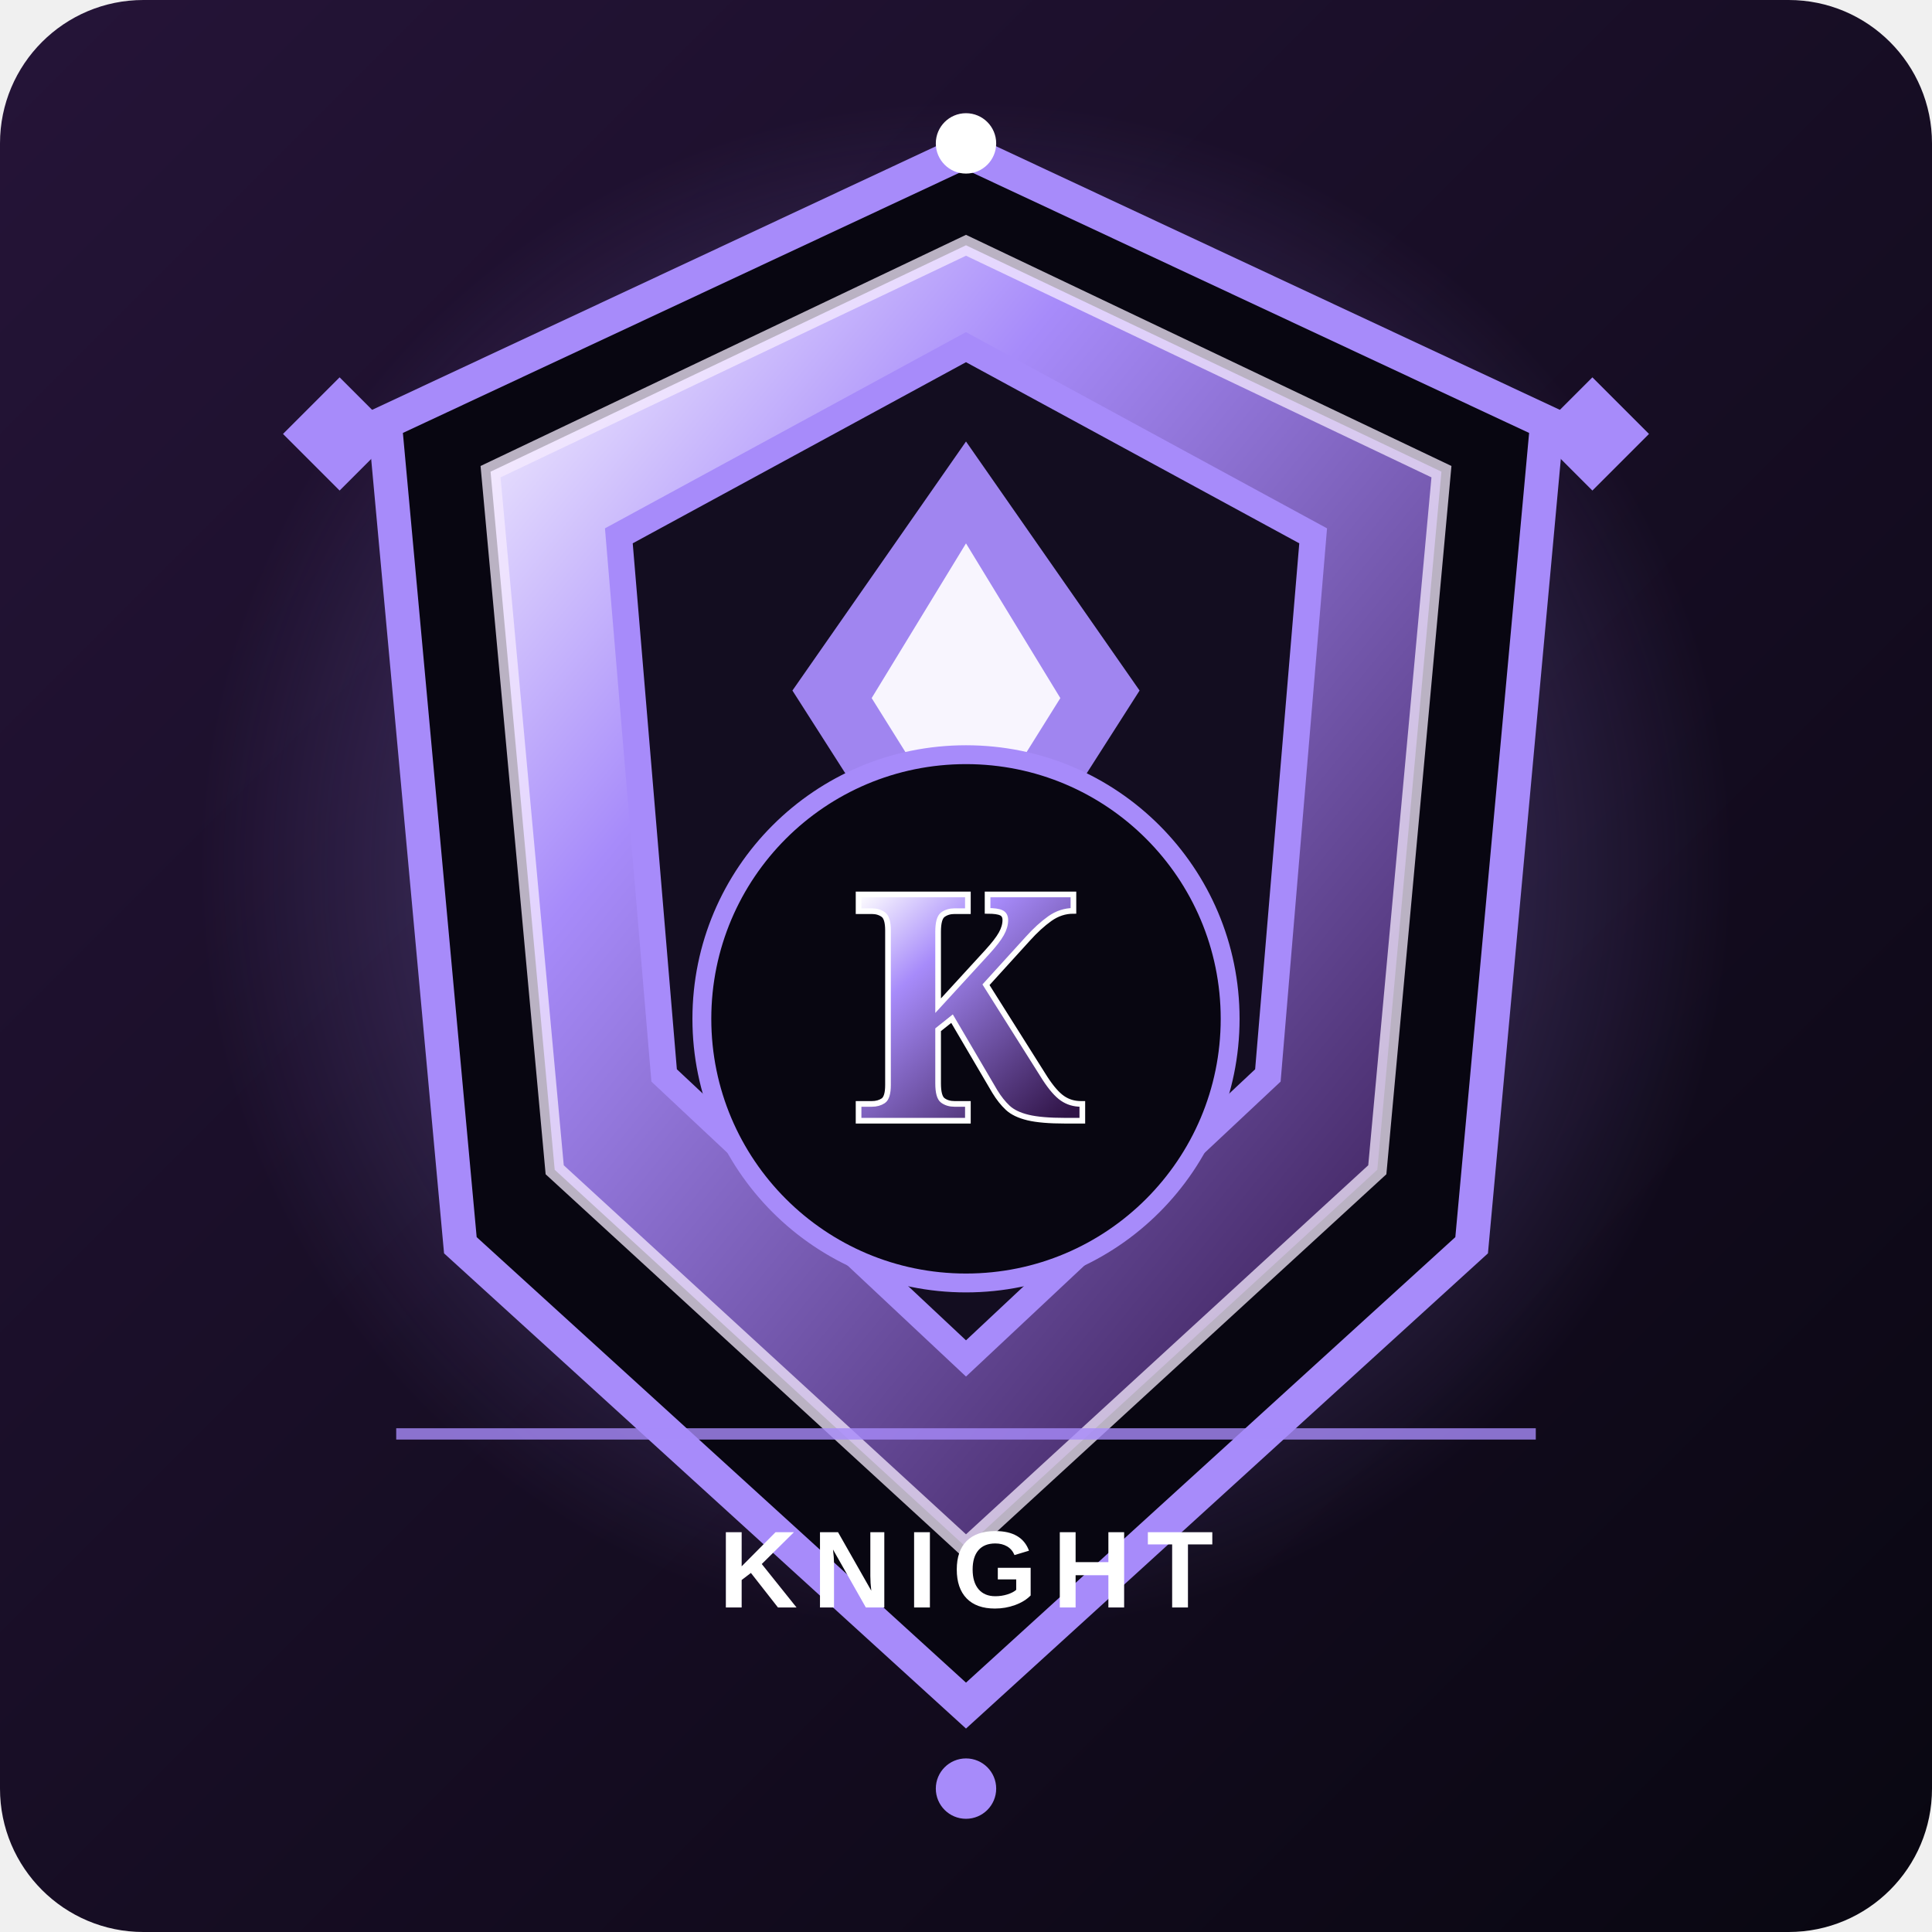
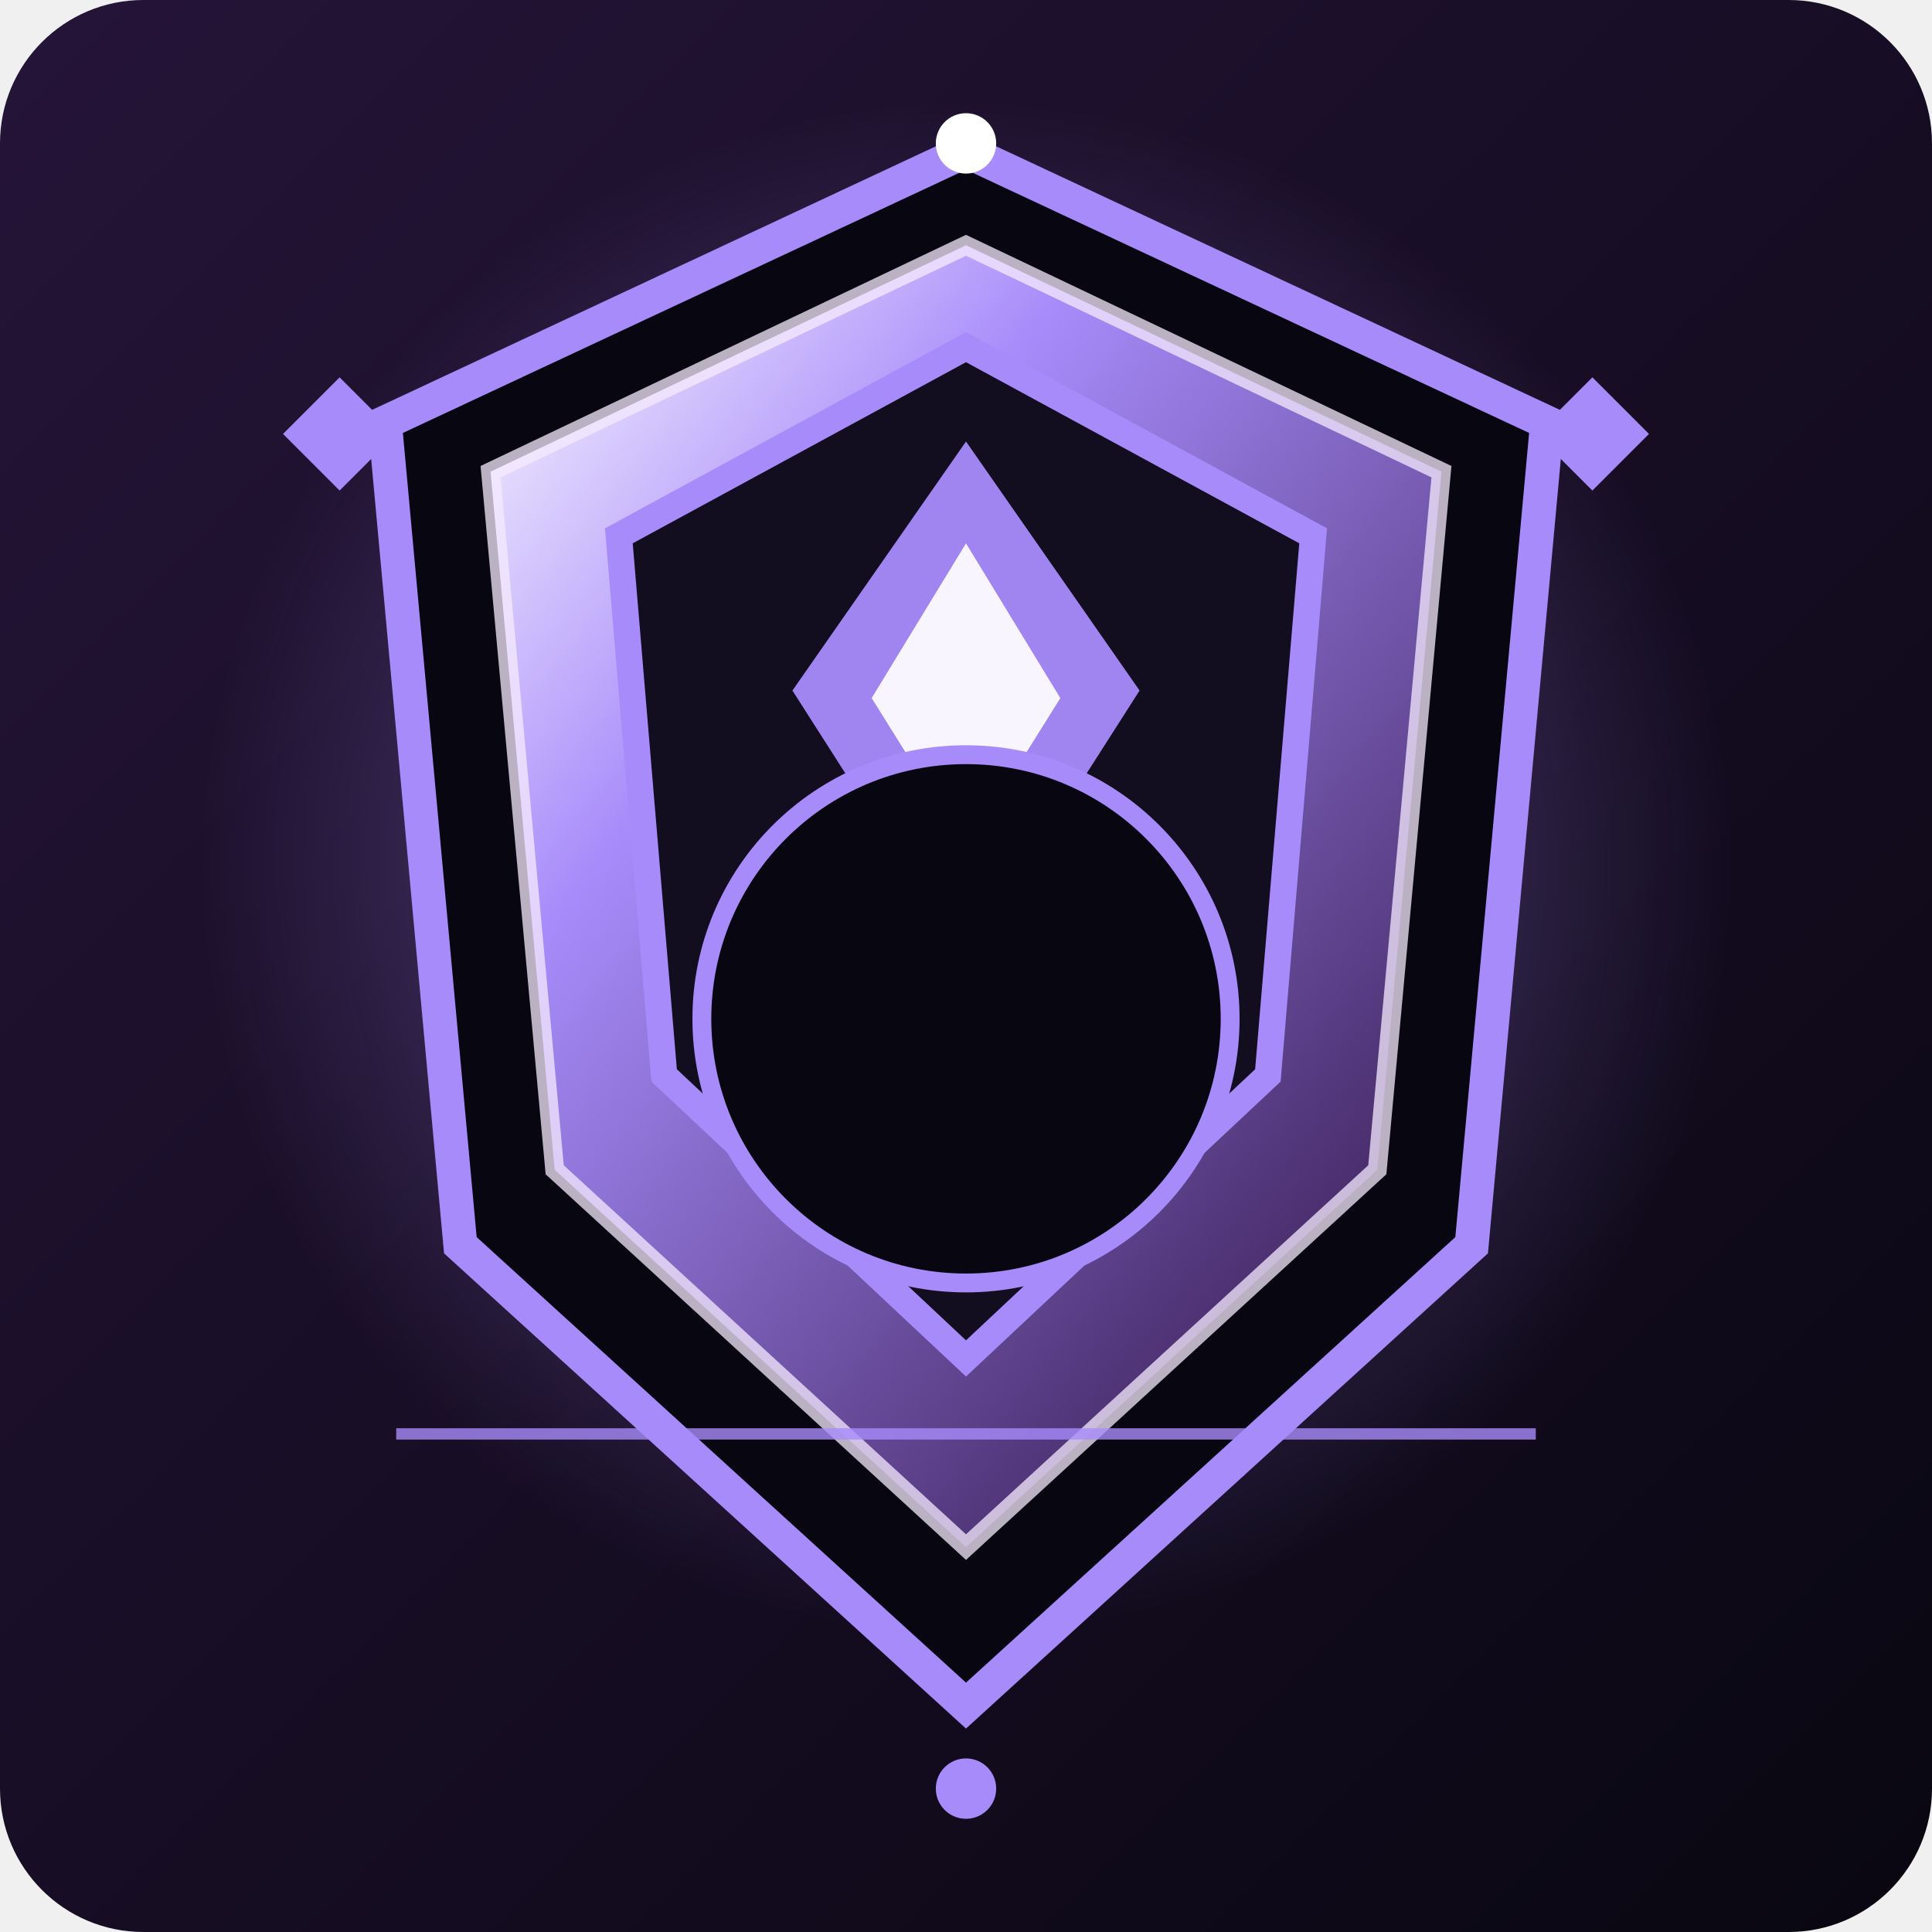
<svg xmlns="http://www.w3.org/2000/svg" viewBox="0 0 512 512" role="img" aria-label="KNIGHT rank emblem">
  <defs>
    <linearGradient id="bg" x1="0" y1="0" x2="1" y2="1">
      <stop stop-color="#251438" />
      <stop offset="1" stop-color="#090711" />
    </linearGradient>
    <linearGradient id="metal" x1="0" y1="0" x2="0.9" y2="1">
      <stop stop-color="#fff" />
      <stop offset=".32" stop-color="#a78bfa" />
      <stop offset="1" stop-color="#301447" />
    </linearGradient>
    <radialGradient id="glow">
      <stop stop-color="#a78bfa" stop-opacity=".55" />
      <stop offset="1" stop-color="#a78bfa" stop-opacity="0" />
    </radialGradient>
    <filter id="shadow">
      <feGaussianBlur stdDeviation="9" />
    </filter>
  </defs>
  <rect width="512" height="512" rx="38" fill="url(#bg)" />
  <circle cx="256" cy="230" r="205" fill="url(#glow)" />
  <path d="M256 40 410 112 390 330 256 452 122 330 102 112Z" fill="#080611" stroke="#a78bfa" stroke-width="9" />
  <path d="M256 65 382 125 365 310 256 410 147 310 130 125Z" fill="url(#metal)" stroke="#f5eaff" stroke-opacity=".75" stroke-width="5" />
  <path d="M256 92 348 142 336 285 256 360 176 285 164 142Z" fill="#130d20" stroke="#a78bfa" stroke-width="7" />
  <path d="M256 117 302 183 256 255 210 183Z" fill="#a78bfa" opacity=".95" />
  <path d="M256 144 281 185 256 225 231 185Z" fill="#fff" opacity=".92" />
  <circle cx="256" cy="270" r="70" fill="#080611" stroke="#a78bfa" stroke-width="5" />
-   <text x="256" y="297" text-anchor="middle" font-family="Georgia,serif" font-size="84" font-weight="900" fill="url(#metal)" stroke="#fff" stroke-width="1.5">K</text>
  <path d="M105 380H407" stroke="#a78bfa" stroke-width="3" opacity=".8" />
-   <text x="256" y="426" text-anchor="middle" font-family="Arial,sans-serif" font-size="29" font-weight="900" letter-spacing="4" fill="#fff">KNIGHT</text>
  <path d="m90 100 15 15-15 15-15-15Zm332 0 15 15-15 15-15-15Z" fill="#a78bfa" />
  <circle cx="256" cy="38" r="8" fill="#fff" />
  <circle cx="256" cy="474" r="8" fill="#a78bfa" />
</svg>
